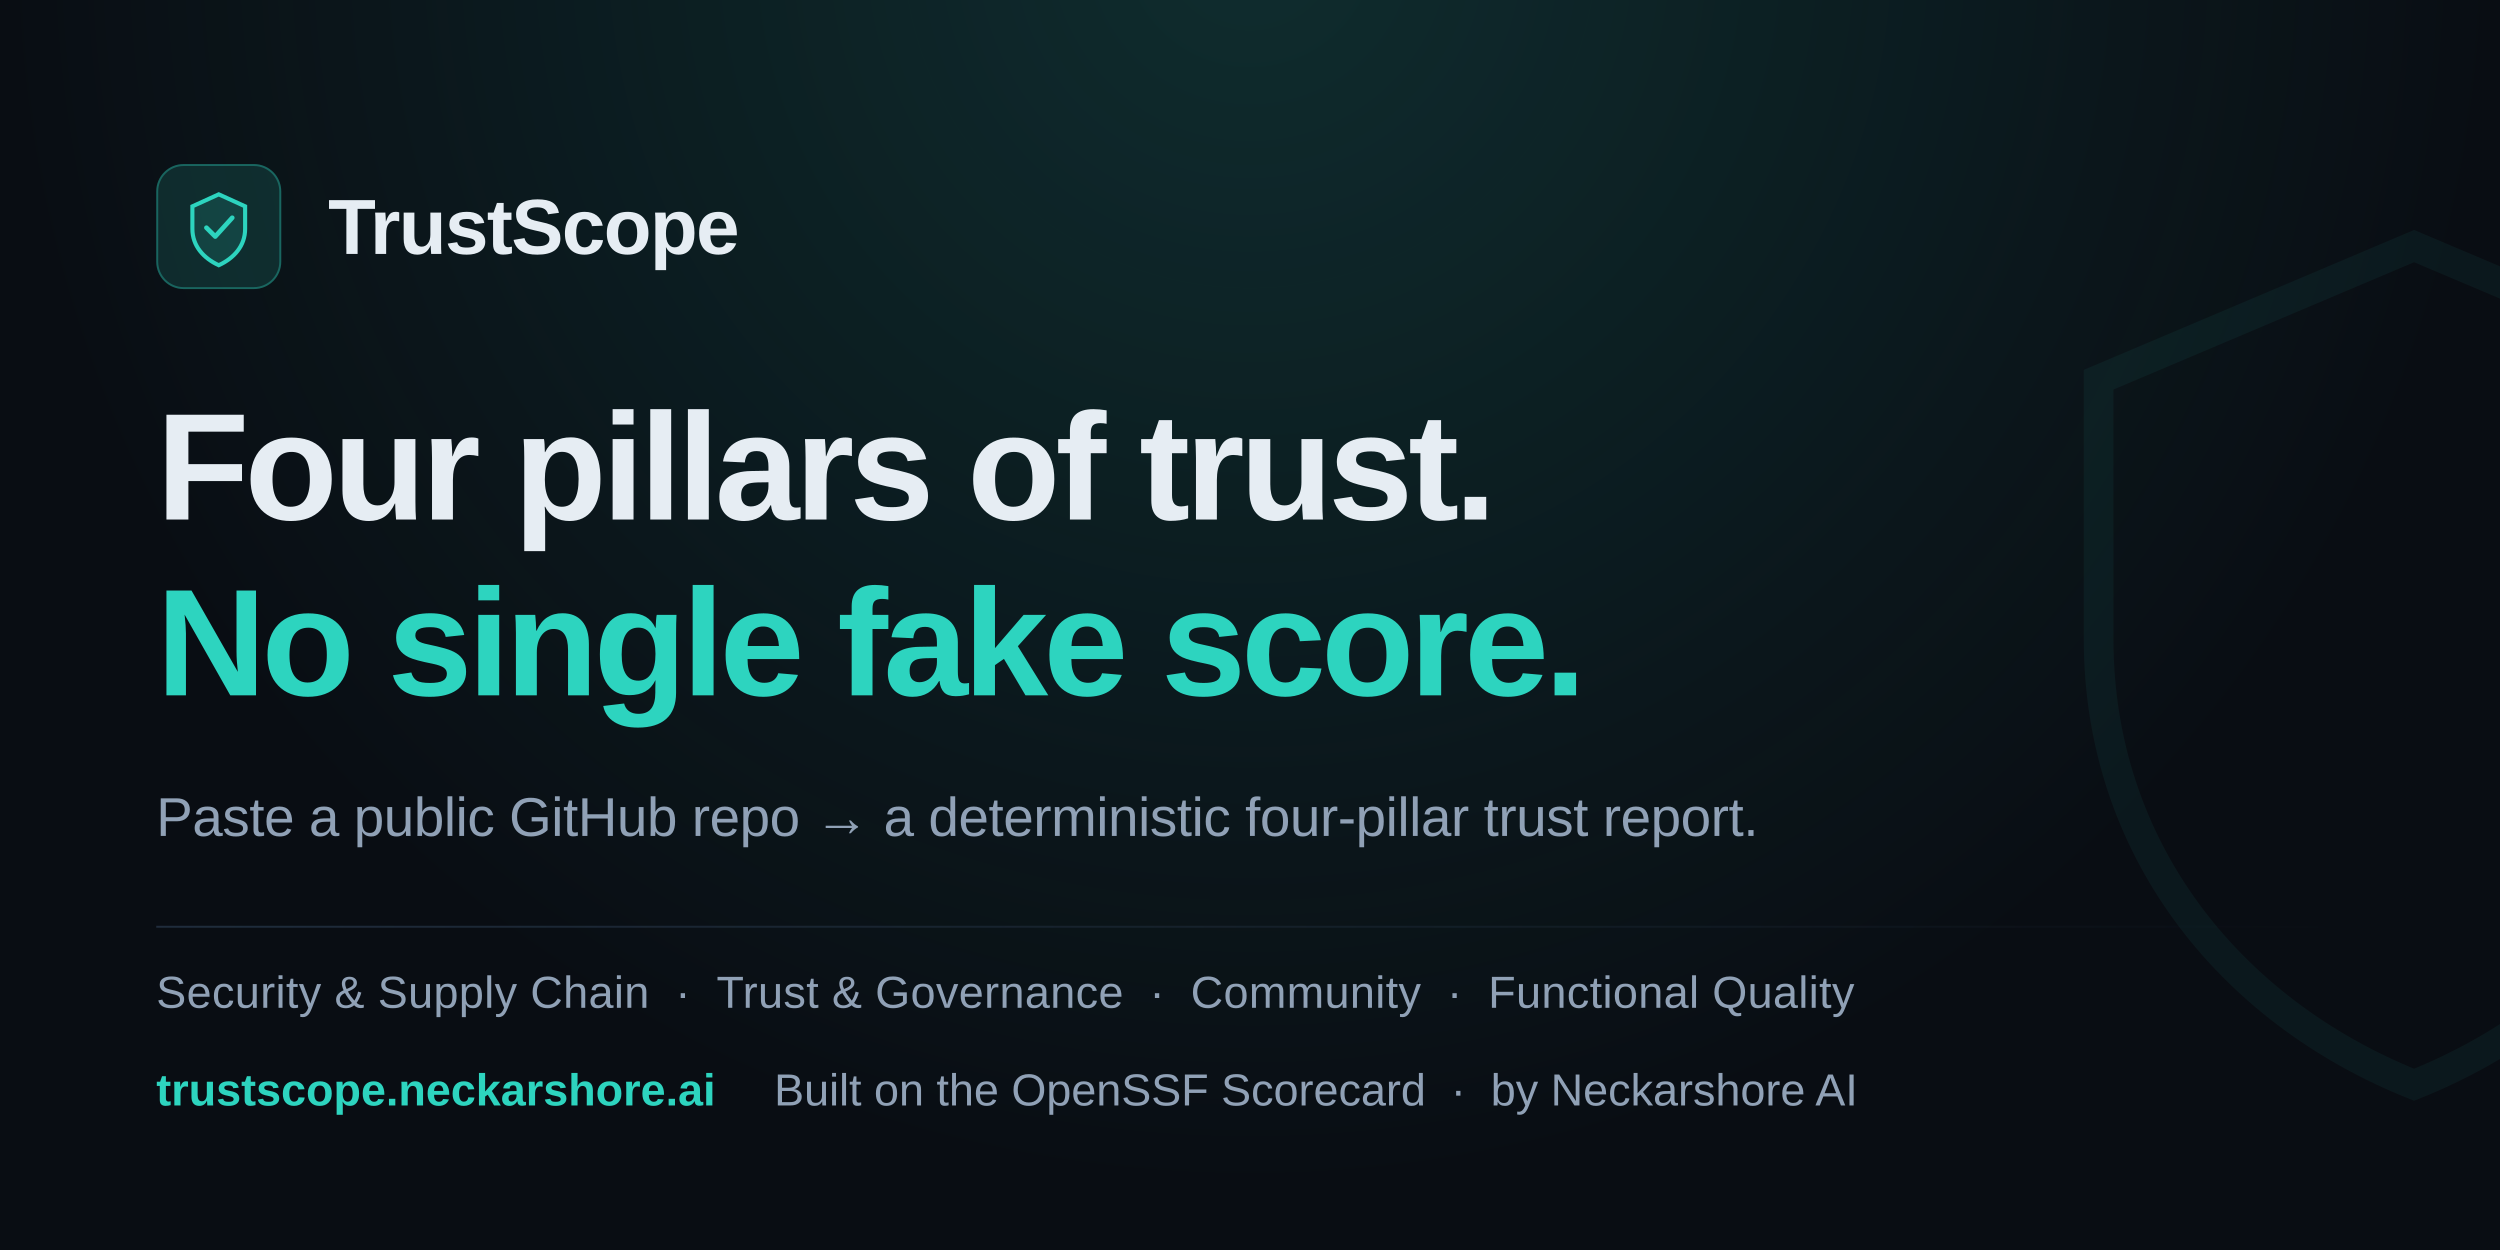
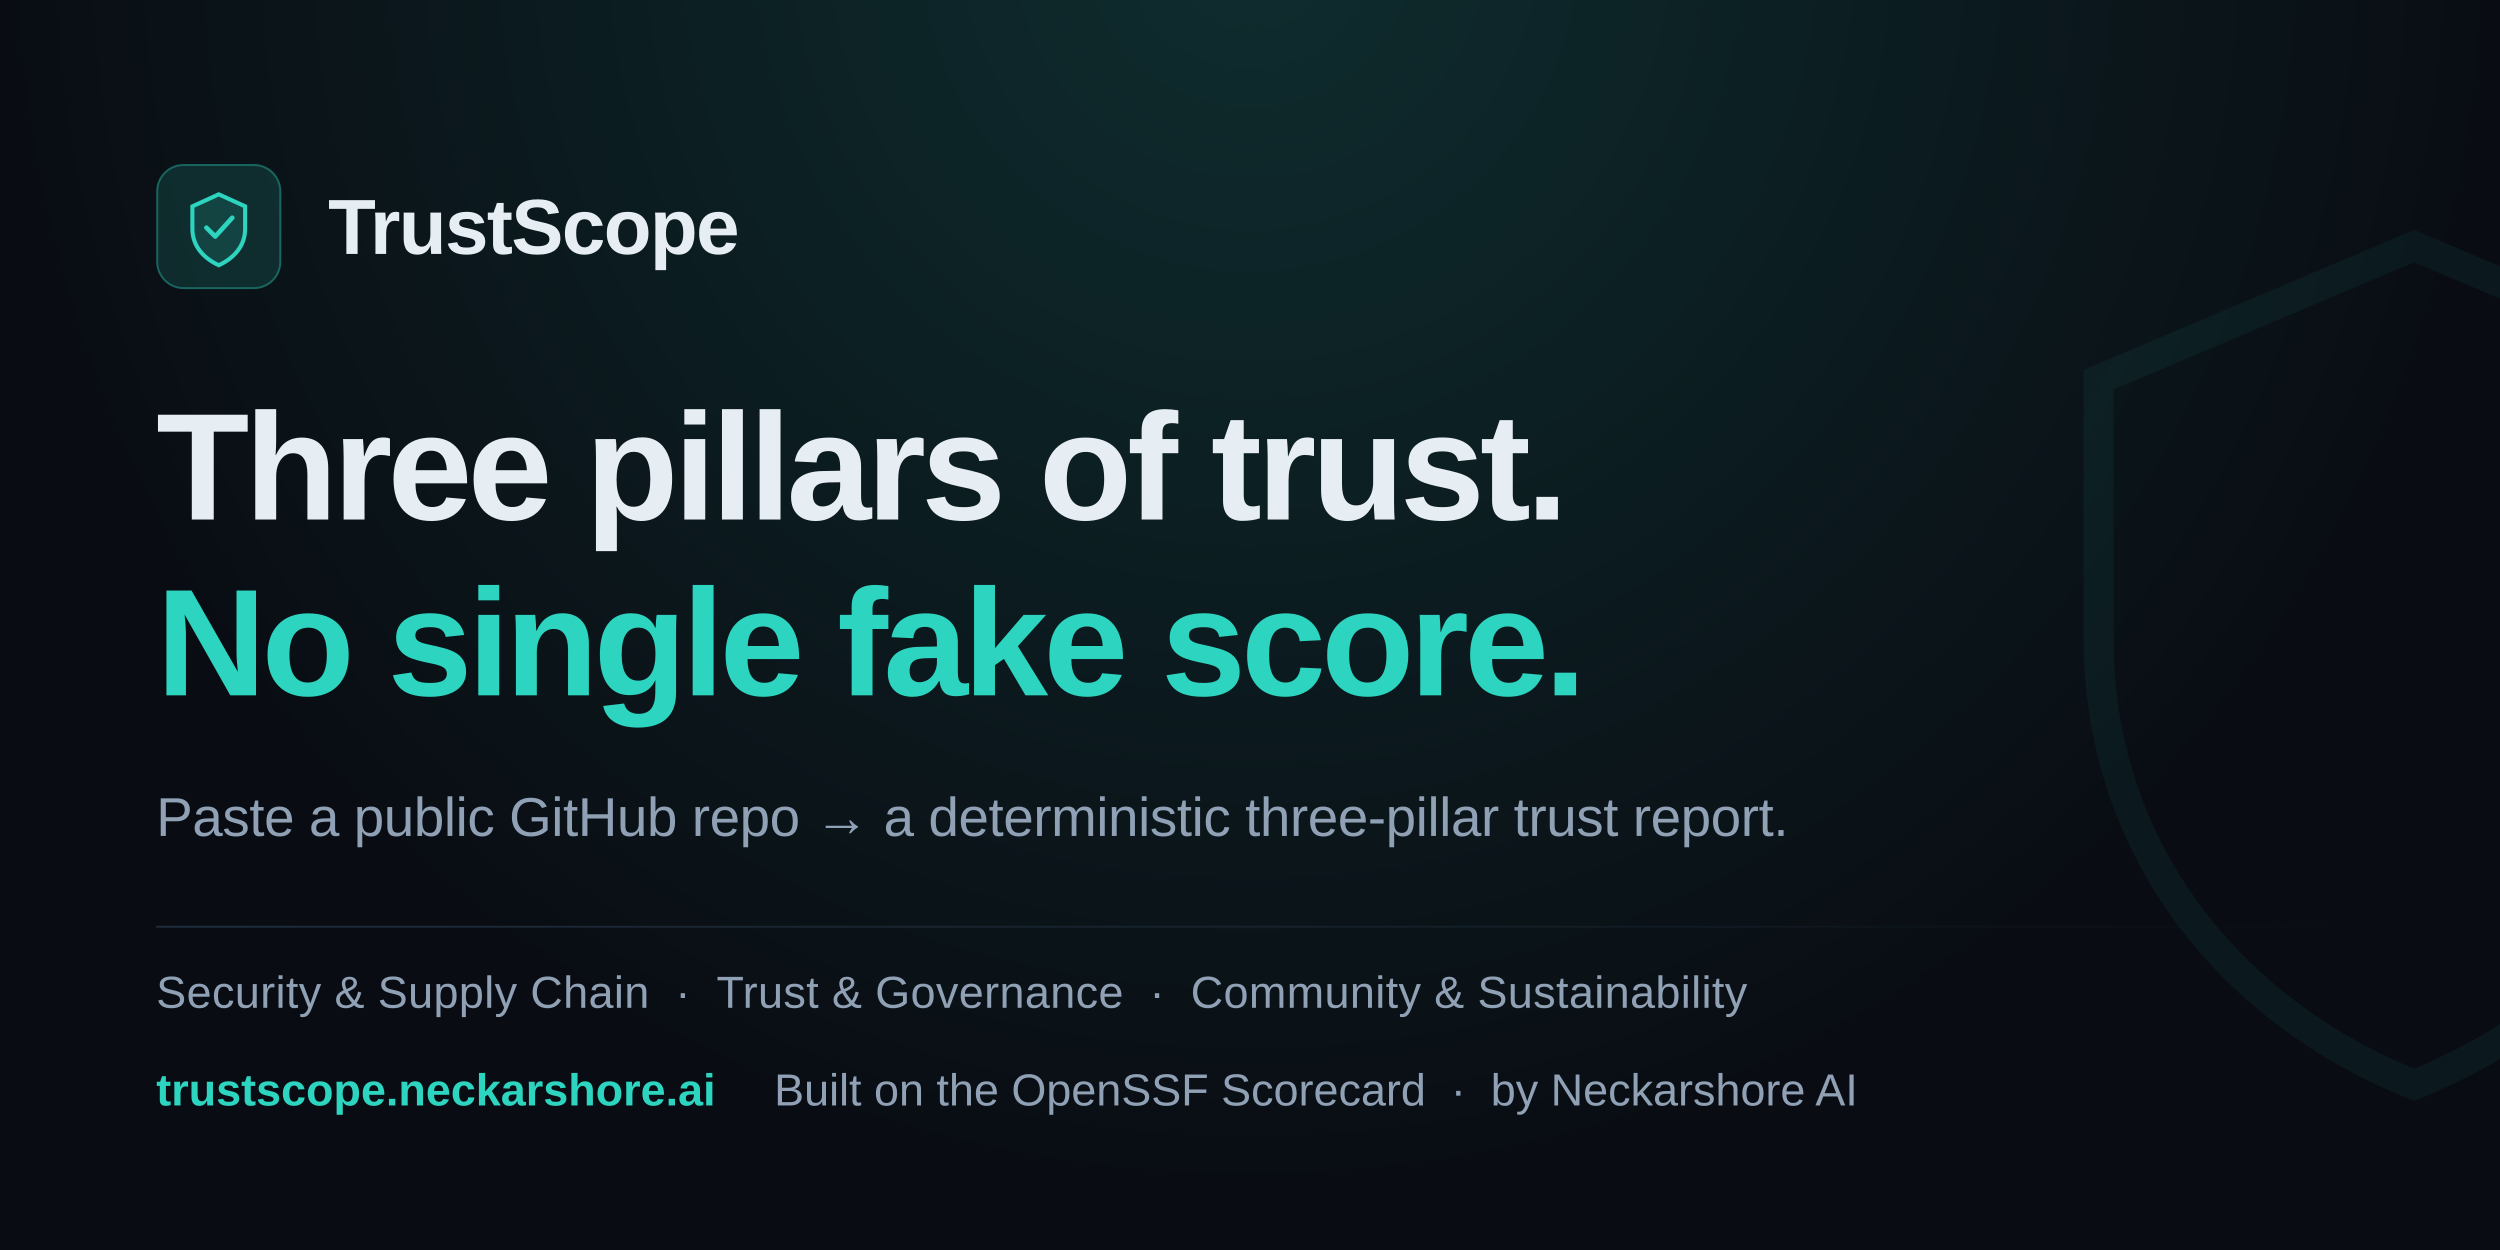
<svg xmlns="http://www.w3.org/2000/svg" width="1280" height="640" viewBox="0 0 1280 640" fill="none">
  <defs>
    <radialGradient id="glow" gradientUnits="userSpaceOnUse" cx="640" cy="-30" r="640">
      <stop offset="0" stop-color="#2dd4bf" stop-opacity="0.16" />
      <stop offset="1" stop-color="#2dd4bf" stop-opacity="0" />
    </radialGradient>
    <linearGradient id="hair" x1="80" y1="0" x2="1200" y2="0" gradientUnits="userSpaceOnUse">
      <stop offset="0" stop-color="#223041" stop-opacity="0.9" />
      <stop offset="1" stop-color="#223041" stop-opacity="0" />
    </linearGradient>
    <style>
      .sans { font-family: 'Geist','SF Pro Display',-apple-system,'Helvetica Neue',Arial,sans-serif; }
    </style>
  </defs>
  <rect width="1280" height="640" fill="#090d13" />
  <rect width="1280" height="640" fill="url(#glow)" />
  <g transform="translate(1236 316) scale(19)" opacity="0.06">
    <path d="M0 -10 L8.5 -6.4 V0.6 C8.5 6.2 5 10.6 0 12.6 C-5 10.6 -8.5 6.2 -8.5 0.6 V-6.4 Z" fill="none" stroke="#2dd4bf" stroke-width="0.8" />
  </g>
  <rect x="80" y="84" width="64" height="64" rx="14" fill="#2dd4bf" fill-opacity="0.14" />
  <rect x="80.5" y="84.5" width="63" height="63" rx="13.5" fill="none" stroke="#2dd4bf" stroke-opacity="0.34" />
  <g transform="translate(112 116) scale(1.5)">
    <path d="M0 -11 L9 -6.9 V0.8 C9 6.6 5.2 10.8 0 13.2 C-5.2 10.8 -9 6.6 -9 0.8 V-6.9 Z" fill="#2dd4bf" fill-opacity="0.14" stroke="#2dd4bf" stroke-width="1.4" />
    <path d="M-4.2 0.4 L-1.2 3.4 L4.6 -3" fill="none" stroke="#2dd4bf" stroke-width="1.6" stroke-linecap="round" stroke-linejoin="round" />
  </g>
  <text x="168" y="130" class="sans" font-size="40" font-weight="600" letter-spacing="-0.8" fill="#e6edf3">TrustScope</text>
-   <text x="80" y="266" class="sans" font-size="78" font-weight="700" letter-spacing="-2.4" fill="#e6edf3">Four pillars of trust.</text>
+   <text x="80" y="266" class="sans" font-size="78" font-weight="700" letter-spacing="-2.4" fill="#e6edf3">Three pillars of trust.</text>
  <text x="80" y="356" class="sans" font-size="78" font-weight="700" letter-spacing="-2.4" fill="#2dd4bf">No single fake score.</text>
-   <text x="80" y="428" class="sans" font-size="28" font-weight="400" letter-spacing="-0.2" fill="#90a1b6">Paste a public GitHub repo → a deterministic four-pillar trust report.</text>
+   <text x="80" y="428" class="sans" font-size="28" font-weight="400" letter-spacing="-0.2" fill="#90a1b6">Paste a public GitHub repo → a deterministic three-pillar trust report.</text>
  <rect x="80" y="474" width="1120" height="1" fill="url(#hair)" />
-   <text x="80" y="516" class="sans" font-size="23" font-weight="500" letter-spacing="0.2" fill="#90a1b6">Security &amp; Supply Chain  ·  Trust &amp; Governance  ·  Community  ·  Functional Quality</text>
+   <text x="80" y="516" class="sans" font-size="23" font-weight="500" letter-spacing="0.2" fill="#90a1b6">Security &amp; Supply Chain  ·  Trust &amp; Governance  ·  Community &amp; Sustainability</text>
  <text x="80" y="566" class="sans" font-size="23" font-weight="600" letter-spacing="0" fill="#2dd4bf">trustscope.neckarshore.ai<tspan dx="30" fill="#90a1b6" font-weight="400">Built on the OpenSSF Scorecard  ·  by Neckarshore AI</tspan>
  </text>
</svg>
